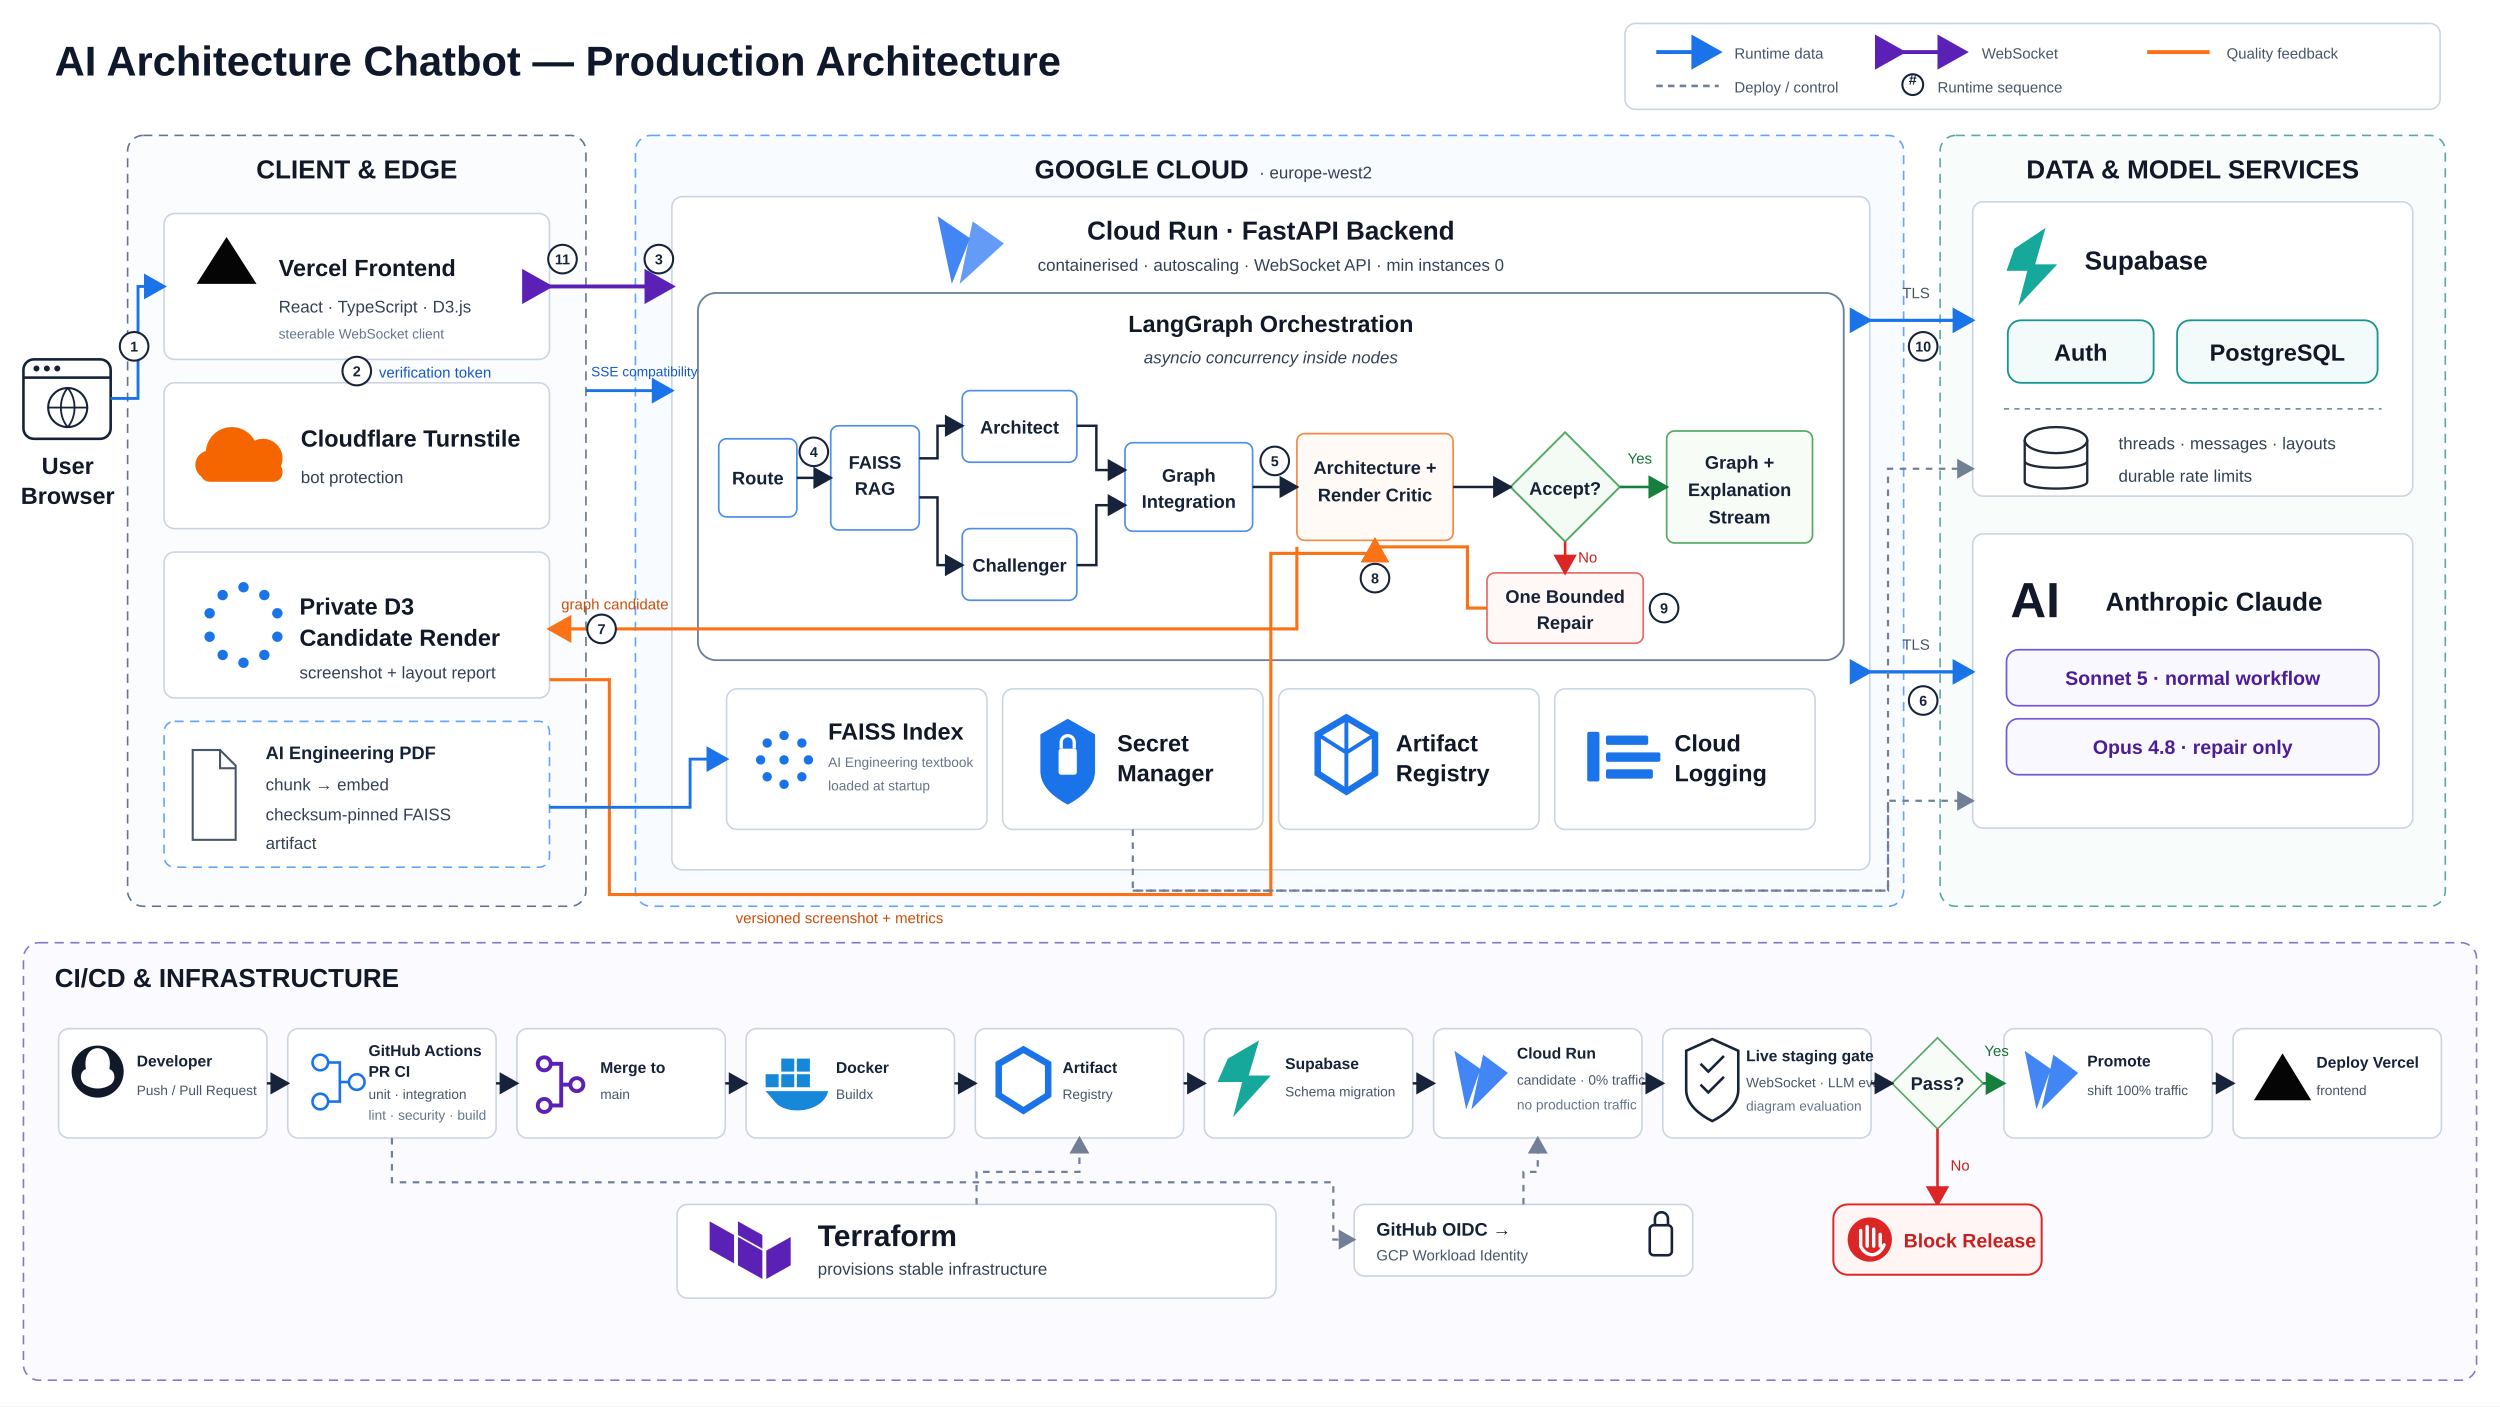
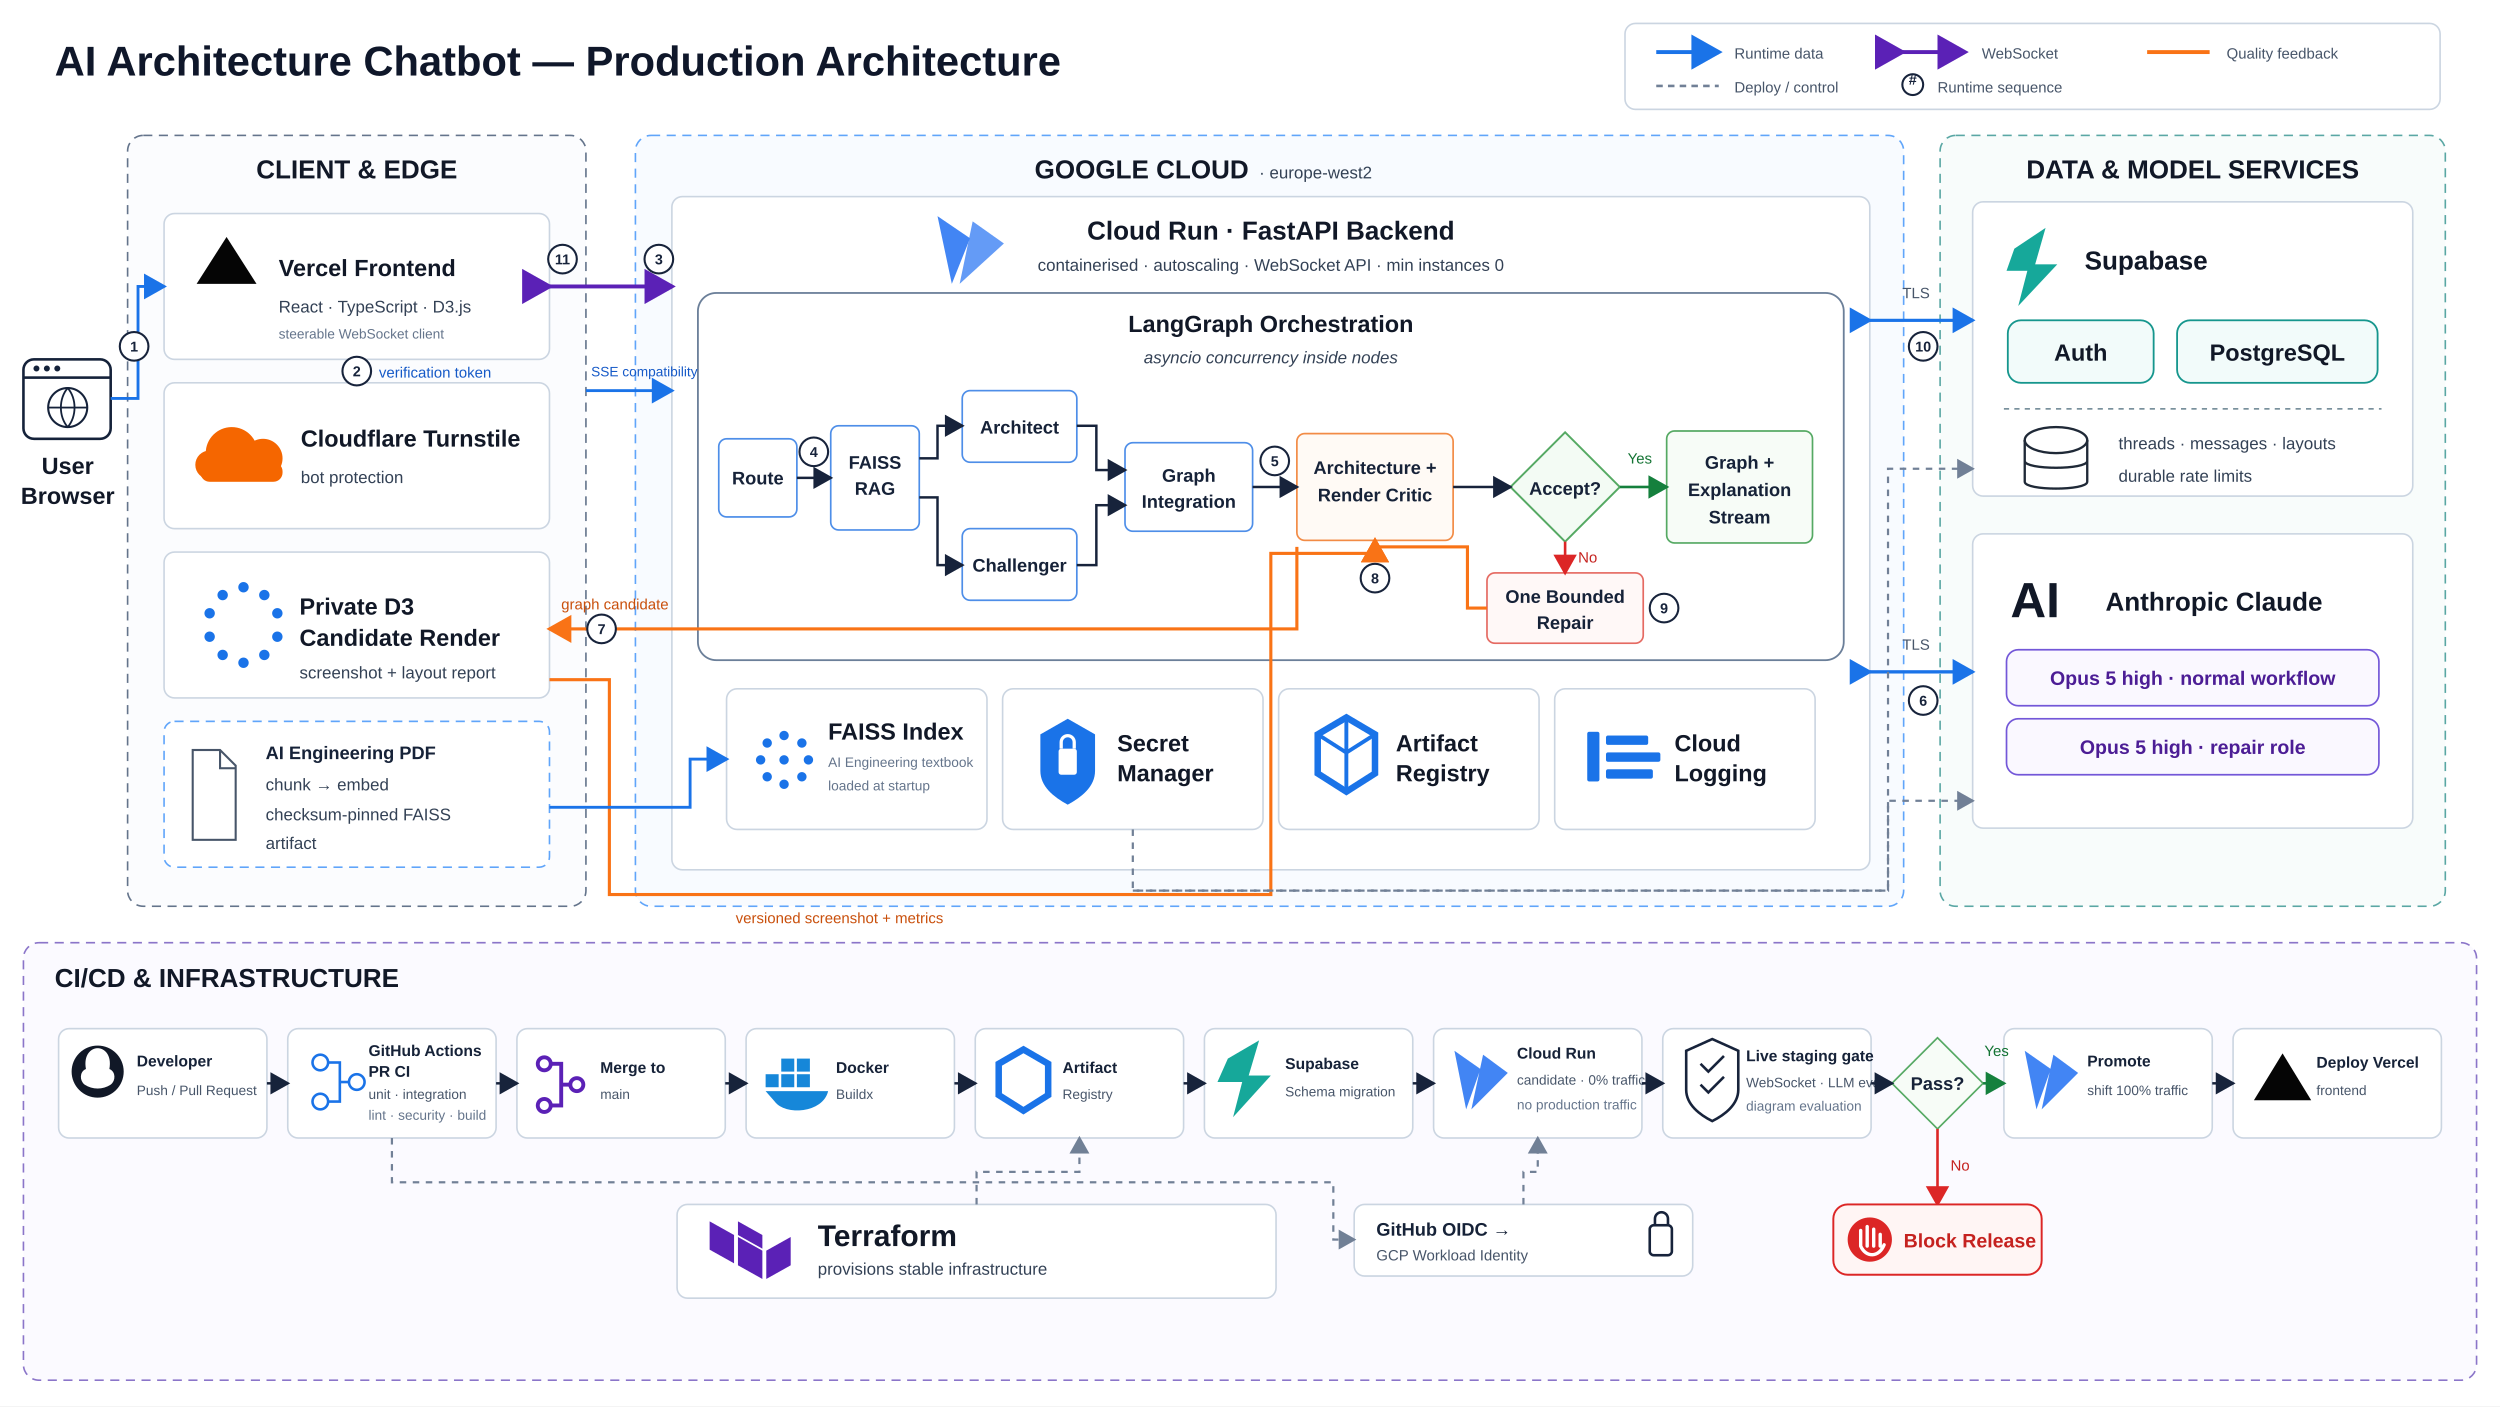
<svg xmlns="http://www.w3.org/2000/svg" width="3840" height="2160" viewBox="0 0 1920 1080" role="img" aria-labelledby="title desc">
  <defs>
    <marker id="arrow-blue" markerWidth="9" markerHeight="9" refX="7" refY="4.5" orient="auto" markerUnits="strokeWidth">
      <path d="M0,0 L8,4.5 L0,9 Z" fill="#1a73e8" />
    </marker>
    <marker id="arrow-purple" markerWidth="9" markerHeight="9" refX="7" refY="4.5" orient="auto" markerUnits="strokeWidth">
      <path d="M0,0 L8,4.5 L0,9 Z" fill="#5b21b6" />
    </marker>
    <marker id="arrow-orange" markerWidth="9" markerHeight="9" refX="7" refY="4.5" orient="auto" markerUnits="strokeWidth">
      <path d="M0,0 L8,4.5 L0,9 Z" fill="#f97316" />
    </marker>
    <marker id="arrow-dark" markerWidth="9" markerHeight="9" refX="7" refY="4.5" orient="auto" markerUnits="strokeWidth">
      <path d="M0,0 L8,4.5 L0,9 Z" fill="#17233b" />
    </marker>
    <marker id="arrow-gray" markerWidth="9" markerHeight="9" refX="7" refY="4.5" orient="auto" markerUnits="strokeWidth">
      <path d="M0,0 L8,4.5 L0,9 Z" fill="#718096" />
    </marker>
    <marker id="arrow-green" markerWidth="9" markerHeight="9" refX="7" refY="4.5" orient="auto" markerUnits="strokeWidth">
      <path d="M0,0 L8,4.5 L0,9 Z" fill="#15803d" />
    </marker>
    <marker id="arrow-red" markerWidth="9" markerHeight="9" refX="7" refY="4.5" orient="auto" markerUnits="strokeWidth">
      <path d="M0,0 L8,4.5 L0,9 Z" fill="#dc2626" />
    </marker>
    <style>
      text { font-family: Arial, Helvetica, sans-serif; font-stretch: normal; }
      .title { font-size: 32px; font-weight: 700; fill: #0f172a; }
      .region-title { font-size: 20px; font-weight: 700; fill: #111827; }
      .service-title { font-size: 18px; font-weight: 700; fill: #111827; }
      .node-title { font-size: 14px; font-weight: 700; fill: #162238; }
      .body { font-size: 13px; font-weight: 400; fill: #334155; }
      .small { font-size: 11.5px; font-weight: 400; fill: #475569; }
      .micro { font-size: 10.5px; font-weight: 400; fill: #64748b; }
      .ci-title { font-size: 12px; font-weight: 700; fill: #162238; }
      .ci-small { font-size: 10.5px; font-weight: 400; fill: #475569; }
      .blue-label { fill: #1559c7; }
      .purple-label { fill: #4c1d95; }
      .orange-label { fill: #c94f0b; }
      .green-label { fill: #137333; }
      .red-label { fill: #c5221f; }
      .card { fill: #ffffff; stroke: #cbd5e1; stroke-width: 1.25; rx: 8; }
      .node { fill: #ffffff; stroke: #4e8ee8; stroke-width: 1.3; rx: 6; }
      .node-orange { fill: #fffaf5; stroke: #f28b45; stroke-width: 1.3; rx: 6; }
      .node-green { fill: #f7fcf7; stroke: #55a963; stroke-width: 1.3; rx: 6; }
      .node-red { fill: #fff8f7; stroke: #e56a62; stroke-width: 1.3; rx: 6; }
      .line-blue { fill: none; stroke: #1a73e8; stroke-width: 2.2; marker-end: url(#arrow-blue); }
      .line-purple { fill: none; stroke: #5b21b6; stroke-width: 3; marker-end: url(#arrow-purple); }
      .line-orange { fill: none; stroke: #f97316; stroke-width: 2.4; marker-end: url(#arrow-orange); }
      .line-dark { fill: none; stroke: #17233b; stroke-width: 1.9; marker-end: url(#arrow-dark); }
      .line-gray { fill: none; stroke: #718096; stroke-width: 1.7; stroke-dasharray: 5 5; marker-end: url(#arrow-gray); }
      .line-green { fill: none; stroke: #15803d; stroke-width: 2; marker-end: url(#arrow-green); }
      .line-red { fill: none; stroke: #dc2626; stroke-width: 2; marker-end: url(#arrow-red); }
      .boundary-blue { fill: #f8fbff; stroke: #60a5fa; stroke-width: 1.25; stroke-dasharray: 7 5; rx: 12; }
      .boundary-navy { fill: #fbfcfe; stroke: #64748b; stroke-width: 1.25; stroke-dasharray: 7 5; rx: 12; }
      .boundary-teal { fill: #f8fcfb; stroke: #5aa7a4; stroke-width: 1.25; stroke-dasharray: 7 5; rx: 12; }
      .boundary-purple { fill: #fbfaff; stroke: #8b75c9; stroke-width: 1.25; stroke-dasharray: 7 5; rx: 12; }
      .step { fill: #ffffff; stroke: #17233b; stroke-width: 1.6; }
      .step-text { font-size: 11px; font-weight: 700; fill: #17233b; text-anchor: middle; }
    </style>
  </defs>
  <rect width="1920" height="1080" fill="#ffffff" />
  <text class="title" x="42" y="58">AI Architecture Chatbot — Production Architecture</text>
  <g transform="translate(1248,18)">
    <rect class="card" x="0" y="0" width="626" height="66" rx="13" />
    <line x1="24" y1="22" x2="72" y2="22" stroke="#1a73e8" stroke-width="3" marker-end="url(#arrow-blue)" />
    <text class="small" x="84" y="27">Runtime data</text>
    <line x1="213" y1="22" x2="261" y2="22" stroke="#5b21b6" stroke-width="3" marker-start="url(#arrow-purple)" marker-end="url(#arrow-purple)" />
    <text class="small" x="274" y="27">WebSocket</text>
    <line x1="401" y1="22" x2="449" y2="22" stroke="#f97316" stroke-width="3" />
    <text class="small" x="462" y="27">Quality feedback</text>
    <line x1="24" y1="48" x2="72" y2="48" stroke="#718096" stroke-width="2" stroke-dasharray="5 4" />
    <text class="small" x="84" y="53">Deploy / control</text>
    <rect x="213" y="39" width="16" height="16" rx="8" class="step" />
    <text x="221" y="47" class="step-text" font-size="10">#</text>
    <text class="small" x="240" y="53">Runtime sequence</text>
  </g>
  <rect class="boundary-navy" x="98" y="104" width="352" height="592" rx="18" />
  <rect class="boundary-blue" x="488" y="104" width="974" height="592" rx="18" />
  <rect class="boundary-teal" x="1490" y="104" width="388" height="592" rx="18" />
  <text class="region-title" x="274" y="137" text-anchor="middle">CLIENT &amp; EDGE</text>
  <g transform="translate(975,0)">
    <text class="region-title" x="-16" y="137" text-anchor="end">GOOGLE CLOUD</text>
    <text class="body" x="-8" y="137">· europe-west2</text>
  </g>
  <text class="region-title" x="1684" y="137" text-anchor="middle">DATA &amp; MODEL SERVICES</text>
  <g transform="translate(18,276)">
    <rect x="0" y="0" width="67" height="61" rx="8" fill="#fff" stroke="#15223a" stroke-width="2" />
    <line x1="0" y1="14" x2="67" y2="14" stroke="#15223a" stroke-width="2" />
    <circle cx="10" cy="7" r="2.3" fill="#15223a" />
    <circle cx="18" cy="7" r="2.3" fill="#15223a" />
    <circle cx="26" cy="7" r="2.3" fill="#15223a" />
    <circle cx="34" cy="37" r="15" fill="none" stroke="#15223a" stroke-width="1.6" />
    <path d="M19,37 H49 M34,22 C27,30 27,44 34,52 M34,22 C41,30 41,44 34,52" fill="none" stroke="#15223a" stroke-width="1.4" />
    <text class="service-title" x="34" y="88" text-anchor="middle">User</text>
    <text class="service-title" x="34" y="111" text-anchor="middle">Browser</text>
  </g>
  <g transform="translate(126,164)">
    <rect class="card" width="296" height="112" rx="13" />
    <path d="M25,54 L48,18 L71,54 Z" fill="#050505" />
    <text class="service-title" x="88" y="48">Vercel Frontend</text>
    <text class="body" x="88" y="76">React · TypeScript · D3.js</text>
    <text class="micro" x="88" y="96">steerable WebSocket client</text>
  </g>
  <g transform="translate(126,294)">
    <rect class="card" width="296" height="112" rx="13" />
    <g transform="translate(24,27)" fill="#f56600">
      <circle cx="28" cy="27" r="20" />
      <circle cx="52" cy="31" r="15" />
      <circle cx="11" cy="36" r="11" />
      <rect x="4" y="34" width="63" height="15" rx="7" />
    </g>
    <text class="service-title" x="105" y="49">Cloudflare Turnstile</text>
    <text class="body" x="105" y="77">bot protection</text>
  </g>
  <g transform="translate(126,424)">
    <rect class="card" width="296" height="112" rx="8" />
    <g transform="translate(33,25)" fill="#1a73e8">
      <circle cx="28" cy="2" r="4" />
      <circle cx="44" cy="8" r="4" />
      <circle cx="54" cy="22" r="4" />
      <circle cx="54" cy="40" r="4" />
      <circle cx="44" cy="54" r="4" />
      <circle cx="28" cy="60" r="4" />
      <circle cx="12" cy="54" r="4" />
      <circle cx="2" cy="40" r="4" />
      <circle cx="2" cy="22" r="4" />
      <circle cx="12" cy="8" r="4" />
    </g>
    <text class="service-title" x="104" y="48">Private D3</text>
    <text class="service-title" x="104" y="72">Candidate Render</text>
    <text class="body" x="104" y="97">screenshot + layout report</text>
  </g>
  <g transform="translate(126,554)">
    <rect x="0" y="0" width="296" height="112" rx="8" fill="#fff" stroke="#60a5fa" stroke-width="1.25" stroke-dasharray="7 5" />
    <path d="M22,22 H43 L55,34 V91 H22 Z M43,22 V36 H55" fill="none" stroke="#475569" stroke-width="1.6" />
    <text class="node-title" x="78" y="29">AI Engineering PDF</text>
    <text class="body" x="78" y="53">chunk → embed</text>
    <text class="body" x="78" y="76">checksum-pinned FAISS</text>
    <text class="body" x="78" y="98">artifact</text>
  </g>
  <g>
    <rect class="card" x="516" y="151" width="920" height="517" rx="16" />
    <g transform="translate(720,166)" fill="#4285f4">
      <path d="M0,0 L25,17 L11,52 Z" />
      <path d="M27,4 L51,21 L17,52 Z" opacity="0.82" />
    </g>
    <text class="region-title" x="976" y="184" text-anchor="middle">Cloud Run · FastAPI Backend</text>
    <text class="body" x="976" y="208" text-anchor="middle">containerised · autoscaling · WebSocket API · min instances 0</text>
  </g>
  <rect x="536" y="225" width="880" height="282" rx="14" fill="#ffffff" stroke="#6b7f99" stroke-width="1.4" />
  <text class="service-title" x="976" y="255" text-anchor="middle">LangGraph Orchestration</text>
  <text class="body" x="976" y="279" text-anchor="middle" font-style="italic">asyncio concurrency inside nodes</text>
  <g>
    <rect class="node" x="552" y="337" width="60" height="60" rx="9" />
    <text class="node-title" x="582" y="372" text-anchor="middle">Route</text>
    <rect class="node" x="638" y="327" width="68" height="80" rx="9" />
    <text class="node-title" x="672" y="360" text-anchor="middle">FAISS</text>
    <text class="node-title" x="672" y="380" text-anchor="middle">RAG</text>
    <rect class="node" x="739" y="300" width="88" height="55" rx="9" />
    <text class="node-title" x="783" y="333" text-anchor="middle">Architect</text>
    <rect class="node" x="739" y="406" width="88" height="55" rx="9" />
    <text class="node-title" x="783" y="439" text-anchor="middle">Challenger</text>
    <rect class="node" x="864" y="340" width="98" height="68" rx="9" />
    <text class="node-title" x="913" y="370" text-anchor="middle">Graph</text>
    <text class="node-title" x="913" y="390" text-anchor="middle">Integration</text>
    <rect class="node-orange" x="996" y="333" width="120" height="82" rx="9" />
    <text class="node-title" x="1056" y="364" text-anchor="middle">Architecture +</text>
    <text class="node-title" x="1056" y="385" text-anchor="middle">Render Critic</text>
    <path d="M1160,374 L1202,332 L1244,374 L1202,416 Z" fill="#f3fbf4" stroke="#55a963" stroke-width="1.5" />
    <text class="node-title" x="1202" y="380" text-anchor="middle">Accept?</text>
    <rect class="node-green" x="1280" y="331" width="112" height="86" rx="9" />
    <text class="node-title" x="1336" y="360" text-anchor="middle">Graph +</text>
    <text class="node-title" x="1336" y="381" text-anchor="middle">Explanation</text>
    <text class="node-title" x="1336" y="402" text-anchor="middle">Stream</text>
    <rect class="node-red" x="1142" y="440" width="120" height="54" rx="9" />
    <text class="node-title" x="1202" y="463" text-anchor="middle">One Bounded</text>
    <text class="node-title" x="1202" y="483" text-anchor="middle">Repair</text>
  </g>
  <path class="line-dark" d="M612,367 H638" />
  <path class="line-dark" d="M706,352 H720 V327 H739" />
  <path class="line-dark" d="M706,382 H720 V434 H739" />
  <path class="line-dark" d="M827,327 H842 V361 H864" />
  <path class="line-dark" d="M827,434 H842 V388 H864" />
  <path class="line-dark" d="M962,374 H996" />
  <path class="line-dark" d="M1116,374 H1160" />
  <path class="line-green" d="M1244,374 H1280" />
  <text class="small green-label" x="1250" y="356">Yes</text>
  <path class="line-red" d="M1202,416 V440" />
  <text class="small red-label" x="1212" y="432">No</text>
  <path class="line-orange" d="M1142,467 H1127 V420 H1056 V415" />
  <g transform="translate(558,529)">
    <rect class="card" width="200" height="108" rx="12" />
    <g transform="translate(24,33) scale(0.72)" fill="#1a73e8">
      <circle cx="28" cy="4" r="5" />
      <circle cx="47" cy="12" r="5" />
      <circle cx="54" cy="30" r="5" />
      <circle cx="47" cy="48" r="5" />
      <circle cx="28" cy="56" r="5" />
      <circle cx="10" cy="48" r="5" />
      <circle cx="3" cy="30" r="5" />
      <circle cx="10" cy="12" r="5" />
      <circle cx="28" cy="30" r="5" />
    </g>
    <text class="service-title" x="78" y="39">FAISS Index</text>
    <text class="micro" x="78" y="60">AI Engineering textbook</text>
    <text class="micro" x="78" y="78">loaded at startup</text>
  </g>
  <g transform="translate(770,529)">
    <rect class="card" width="200" height="108" rx="12" />
    <path d="M29,35 L50,23 L71,35 V63 C71,75 61,83 50,89 C39,83 29,75 29,63 Z" fill="#1a73e8" />
    <rect x="43" y="46" width="14" height="20" rx="2" fill="#fff" />
    <path d="M45,46 V41 A5,5 0 0 1 55,41 V46" fill="none" stroke="#fff" stroke-width="2.5" />
    <text class="service-title" x="88" y="48">Secret</text>
    <text class="service-title" x="88" y="71">Manager</text>
  </g>
  <g transform="translate(982,529)">
    <rect class="card" width="200" height="108" rx="12" />
    <path d="M30,35 L52,22 L74,35 L74,65 L52,79 L30,65 Z" fill="none" stroke="#1a73e8" stroke-width="5" />
    <path d="M52,22 V79 M30,35 L52,49 L74,35" fill="none" stroke="#1a73e8" stroke-width="3" />
    <text class="service-title" x="90" y="48">Artifact</text>
    <text class="service-title" x="90" y="71">Registry</text>
  </g>
  <g transform="translate(1194,529)">
    <rect class="card" width="200" height="108" rx="12" />
    <g transform="translate(25,33) scale(0.72)" fill="#1a73e8">
      <rect x="0" y="0" width="13" height="53" rx="2" />
      <rect x="20" y="4" width="45" height="10" rx="2" />
      <rect x="20" y="22" width="58" height="10" rx="2" />
      <rect x="20" y="40" width="50" height="10" rx="2" />
    </g>
    <text class="service-title" x="92" y="48">Cloud</text>
    <text class="service-title" x="92" y="71">Logging</text>
  </g>
  <g transform="translate(1515,155)">
    <rect class="card" width="338" height="226" rx="8" />
    <path d="M32,36 L56,20 L48,48 H65 L35,80 L42,53 H26 Z" fill="#16a89a" />
    <text class="region-title" x="86" y="52">Supabase</text>
    <rect x="27" y="91" width="112" height="48" rx="10" fill="#f2fbfa" stroke="#16968d" stroke-width="1.4" />
    <text class="service-title" x="83" y="122" text-anchor="middle" fill="#0f766e">Auth</text>
    <rect x="157" y="91" width="154" height="48" rx="10" fill="#f2fbfa" stroke="#16968d" stroke-width="1.4" />
    <text class="service-title" x="234" y="122" text-anchor="middle" fill="#0f766e">PostgreSQL</text>
    <line x1="24" y1="159" x2="314" y2="159" stroke="#78909c" stroke-width="1.3" stroke-dasharray="4 4" />
    <ellipse cx="64" cy="183" rx="24" ry="10" fill="#fff" stroke="#1f2937" stroke-width="1.8" />
    <path d="M40,183 V215 C40,222 88,222 88,215 V183 M40,199 C40,206 88,206 88,199" fill="none" stroke="#1f2937" stroke-width="1.8" />
    <text class="body" x="112" y="190">threads · messages · layouts</text>
    <text class="body" x="112" y="215">durable rate limits</text>
  </g>
  <g transform="translate(1515,410)">
    <rect class="card" width="338" height="226" rx="8" stroke="#8b75c9" />
    <text x="29" y="64" font-size="38" font-weight="700" fill="#111827">AI</text>
    <text class="region-title" x="102" y="59">Anthropic Claude</text>
    <rect x="26" y="89" width="286" height="43" rx="9" fill="#faf8ff" stroke="#7357d8" stroke-width="1.3" />
-     <text x="169" y="116" text-anchor="middle" font-size="15" font-weight="700" fill="#4c1d95">Sonnet 5 · normal workflow</text>
+     <text x="169" y="116" text-anchor="middle" font-size="15" font-weight="700" fill="#4c1d95">Opus 5 high · normal workflow</text>
    <rect x="26" y="142" width="286" height="43" rx="9" fill="#faf8ff" stroke="#7357d8" stroke-width="1.3" />
-     <text x="169" y="169" text-anchor="middle" font-size="15" font-weight="700" fill="#4c1d95">Opus 4.8 · repair only</text>
+     <text x="169" y="169" text-anchor="middle" font-size="15" font-weight="700" fill="#4c1d95">Opus 5 high · repair role</text>
  </g>
  <path class="line-blue" d="M85,306 H106 V220 H126" />
  <circle class="step" cx="103" cy="266" r="11" />
  <text class="step-text" x="103" y="270">1</text>
  <path class="line-blue" d="M274,276 V294" />
  <circle class="step" cx="274" cy="285" r="11" />
  <text class="step-text" x="274" y="289">2</text>
  <text class="small blue-label" x="291" y="290">verification token</text>
  <path d="M422,220 H516" fill="none" stroke="#5b21b6" stroke-width="3" marker-start="url(#arrow-purple)" marker-end="url(#arrow-purple)" />
  <circle class="step" cx="506" cy="199" r="11" />
  <text class="step-text" x="506" y="203">3</text>
  <circle class="step" cx="432" cy="199" r="11" />
  <text class="step-text" x="432" y="203" font-size="10">11</text>
  <path class="line-blue" d="M450,300 H516" />
  <text class="micro blue-label" x="454" y="289">SSE compatibility</text>
  <circle class="step" cx="625" cy="347" r="11" />
  <text class="step-text" x="625" y="351">4</text>
  <circle class="step" cx="979" cy="354" r="11" />
  <text class="step-text" x="979" y="358">5</text>
  <path class="line-orange" d="M996,420 V483 H422" />
  <text class="small orange-label" x="431" y="468">graph candidate</text>
  <circle class="step" cx="462" cy="483" r="11" />
  <text class="step-text" x="462" y="487">7</text>
  <path class="line-orange" d="M422,522 H468 V687 H976 V425 H1056 V415" />
  <text class="small orange-label" x="565" y="709">versioned screenshot + metrics</text>
  <circle class="step" cx="1056" cy="444" r="11" />
  <text class="step-text" x="1056" y="448">8</text>
  <circle class="step" cx="1278" cy="467" r="11" />
  <text class="step-text" x="1278" y="471">9</text>
  <path class="line-blue" d="M1436,246 H1515" />
  <path d="M1436,246 H1515" fill="none" stroke="#1a73e8" stroke-width="2.2" marker-start="url(#arrow-blue)" />
  <text class="small" x="1461" y="229">TLS</text>
  <circle class="step" cx="1477" cy="266" r="11" />
  <text class="step-text" x="1477" y="270" font-size="10">10</text>
  <path class="line-blue" d="M1436,516 H1515" />
  <path d="M1436,516 H1515" fill="none" stroke="#1a73e8" stroke-width="2.2" marker-start="url(#arrow-blue)" />
  <text class="small" x="1461" y="499">TLS</text>
  <circle class="step" cx="1477" cy="538" r="11" />
  <text class="step-text" x="1477" y="542">6</text>
  <path class="line-blue" d="M422,620 H530 V583 H558" />
  <path class="line-gray" d="M870,637 V684 H1450 V360 H1515" />
  <path class="line-gray" d="M870,684 H1450 V615 H1515" />
  <rect class="boundary-purple" x="18" y="724" width="1884" height="336" rx="18" />
  <text class="region-title" x="42" y="758">CI/CD &amp; INFRASTRUCTURE</text>
  <g transform="translate(45,790)">
    <rect class="card" width="160" height="84" rx="8" />
    <circle cx="30" cy="33" r="20" fill="#111827" />
    <path d="M21,31 C19,20 25,15 30,15 C35,15 41,20 39,31 C44,33 44,40 40,43 C34,47 26,47 20,43 C16,40 16,33 21,31 Z" fill="#fff" />
    <text class="ci-title" x="60" y="29">Developer</text>
    <text class="ci-small" x="60" y="51">Push / Pull Request</text>
  </g>
  <g transform="translate(221,790)">
    <rect class="card" width="160" height="84" rx="8" />
    <g transform="translate(15,18)" fill="none" stroke="#1a73e8" stroke-width="2">
      <circle cx="10" cy="8" r="6" />
      <circle cx="10" cy="38" r="6" />
      <circle cx="38" cy="23" r="6" />
      <path d="M16,8 H25 V23 H32 M16,38 H25 V23" />
    </g>
    <text class="ci-title" x="62" y="21">GitHub Actions</text>
    <text class="ci-title" x="62" y="37">PR CI</text>
    <text class="ci-small" x="62" y="54">unit · integration</text>
    <text class="micro" x="62" y="70">lint · security · build</text>
  </g>
  <g transform="translate(397,790)">
    <rect class="card" width="160" height="84" rx="8" />
    <g transform="translate(14,20)" fill="none" stroke="#5b21b6" stroke-width="3">
      <circle cx="7" cy="7" r="5" />
      <circle cx="7" cy="39" r="5" />
      <circle cx="32" cy="23" r="5" />
      <path d="M12,7 H20 V23 H27 M12,39 H20 V23" />
    </g>
    <text class="ci-title" x="64" y="34">Merge to</text>
    <text class="ci-small" x="64" y="54">main</text>
  </g>
  <g transform="translate(573,790)">
    <rect class="card" width="160" height="84" rx="8" />
    <g transform="translate(15,18)" fill="#1687d9">
      <rect x="0" y="17" width="10" height="10" />
      <rect x="12" y="17" width="10" height="10" />
      <rect x="24" y="17" width="10" height="10" />
      <rect x="12" y="5" width="10" height="10" />
      <rect x="24" y="5" width="10" height="10" />
      <path d="M0,30 H48 C44,47 15,49 7,38 Z" />
    </g>
    <text class="ci-title" x="69" y="34">Docker</text>
    <text class="ci-small" x="69" y="54">Buildx</text>
  </g>
  <g transform="translate(749,790)">
    <rect class="card" width="160" height="84" rx="8" />
    <path d="M18,27 L37,16 L56,27 L56,51 L37,63 L18,51 Z" fill="none" stroke="#1a73e8" stroke-width="5" />
    <text class="ci-title" x="67" y="34">Artifact</text>
    <text class="ci-small" x="67" y="54">Registry</text>
  </g>
  <g transform="translate(925,790)">
    <rect class="card" width="160" height="84" rx="8" />
    <path d="M18,23 L42,9 L34,36 H51 L22,68 L29,41 H10 Z" fill="#16a89a" />
    <text class="ci-title" x="62" y="31">Supabase</text>
    <text class="ci-small" x="62" y="52">Schema migration</text>
  </g>
  <g transform="translate(1101,790)">
    <rect class="card" width="160" height="84" rx="8" />
    <path d="M16,17 L36,31 L25,62 Z M38,20 L57,34 L29,62 Z" fill="#4285f4" />
    <text class="ci-title" x="64" y="23">Cloud Run</text>
    <text class="ci-small" x="64" y="43">candidate · 0% traffic</text>
    <text class="micro" x="64" y="62">no production traffic</text>
  </g>
  <g transform="translate(1277,790)">
    <rect class="card" width="160" height="84" rx="8" />
    <path d="M18,17 L38,8 L58,17 V47 C58,58 48,66 38,71 C28,66 18,58 18,47 Z" fill="none" stroke="#17233b" stroke-width="2" />
    <path d="M29,27 L35,33 L47,21 M29,43 L35,49 L47,37" fill="none" stroke="#17233b" stroke-width="2" />
    <text class="ci-title" x="64" y="25">Live staging gate</text>
    <text class="ci-small" x="64" y="45">WebSocket · LLM eval</text>
    <text class="micro" x="64" y="63">diagram evaluation</text>
  </g>
  <path d="M1453,832 L1488,797 L1523,832 L1488,867 Z" fill="#f7fcf7" stroke="#55a963" stroke-width="1.3" />
  <text class="node-title" x="1488" y="837" text-anchor="middle">Pass?</text>
  <g transform="translate(1539,790)">
    <rect class="card" width="160" height="84" rx="8" />
    <path d="M16,17 L36,31 L25,62 Z M38,20 L57,34 L29,62 Z" fill="#4285f4" />
    <text class="ci-title" x="64" y="29">Promote</text>
    <text class="ci-small" x="64" y="51">shift 100% traffic</text>
  </g>
  <g transform="translate(1715,790)">
    <rect class="card" width="160" height="84" rx="8" />
    <path d="M16,55 L38,19 L60,55 Z" fill="#050505" />
    <text class="ci-title" x="64" y="30">Deploy Vercel</text>
    <text class="ci-small" x="64" y="51">frontend</text>
  </g>
  <path class="line-dark" d="M205,832 H221" />
  <path class="line-dark" d="M381,832 H397" />
  <path class="line-dark" d="M557,832 H573" />
  <path class="line-dark" d="M733,832 H749" />
  <path class="line-dark" d="M909,832 H925" />
  <path class="line-dark" d="M1085,832 H1101" />
  <path class="line-dark" d="M1261,832 H1277" />
  <path class="line-dark" d="M1437,832 H1453" />
  <path class="line-green" d="M1523,832 H1539" />
  <text class="small green-label" x="1524" y="811">Yes</text>
  <path class="line-dark" d="M1699,832 H1715" />
  <path class="line-red" d="M1488,867 V925" />
  <text class="small red-label" x="1498" y="899">No</text>
  <g transform="translate(1408,925)">
    <rect x="0" y="0" width="160" height="54" rx="11" fill="#fff5f4" stroke="#dc2626" stroke-width="1.5" />
    <circle cx="28" cy="27" r="17" fill="#dc2626" />
    <path d="M21,32 V20 M26,32 V17 M31,32 V19 M36,32 V23 M21,32 C25,41 35,41 39,31" fill="none" stroke="#fff" stroke-width="2.6" stroke-linecap="round" />
    <text x="54" y="33" font-size="15" font-weight="700" fill="#c5221f">Block Release</text>
  </g>
  <g transform="translate(520,925)">
    <rect class="card" width="460" height="72" rx="8" />
    <g transform="translate(25,13) scale(0.75)" fill="#5b21b6">
      <path d="M0,0 L25,14 V43 L0,29 Z" />
      <path d="M29,16 L54,30 V59 L29,45 Z" />
      <path d="M29,0 L54,14 V28 L29,14 Z" />
      <path d="M58,30 L83,16 V45 L58,59 Z" />
    </g>
    <text x="108" y="32" font-size="23" font-weight="700" fill="#111827">Terraform</text>
    <text class="body" x="108" y="54">provisions stable infrastructure</text>
  </g>
  <g transform="translate(1040,925)">
    <rect class="card" width="260" height="55" rx="8" />
    <text class="node-title" x="17" y="24">GitHub OIDC →</text>
    <text class="small" x="17" y="43">GCP Workload Identity</text>
    <rect x="227" y="16" width="17" height="23" rx="3" fill="none" stroke="#17233b" stroke-width="2" />
    <path d="M231,16 V11 A5,5 0 0 1 241,11 V16" fill="none" stroke="#17233b" stroke-width="2" />
  </g>
  <path class="line-gray" d="M301,874 V908 H1024 V952 H1040" />
  <path class="line-gray" d="M750,925 V900 H829 V874" />
  <path class="line-gray" d="M1170,925 V900 H1181 V874" />
</svg>
